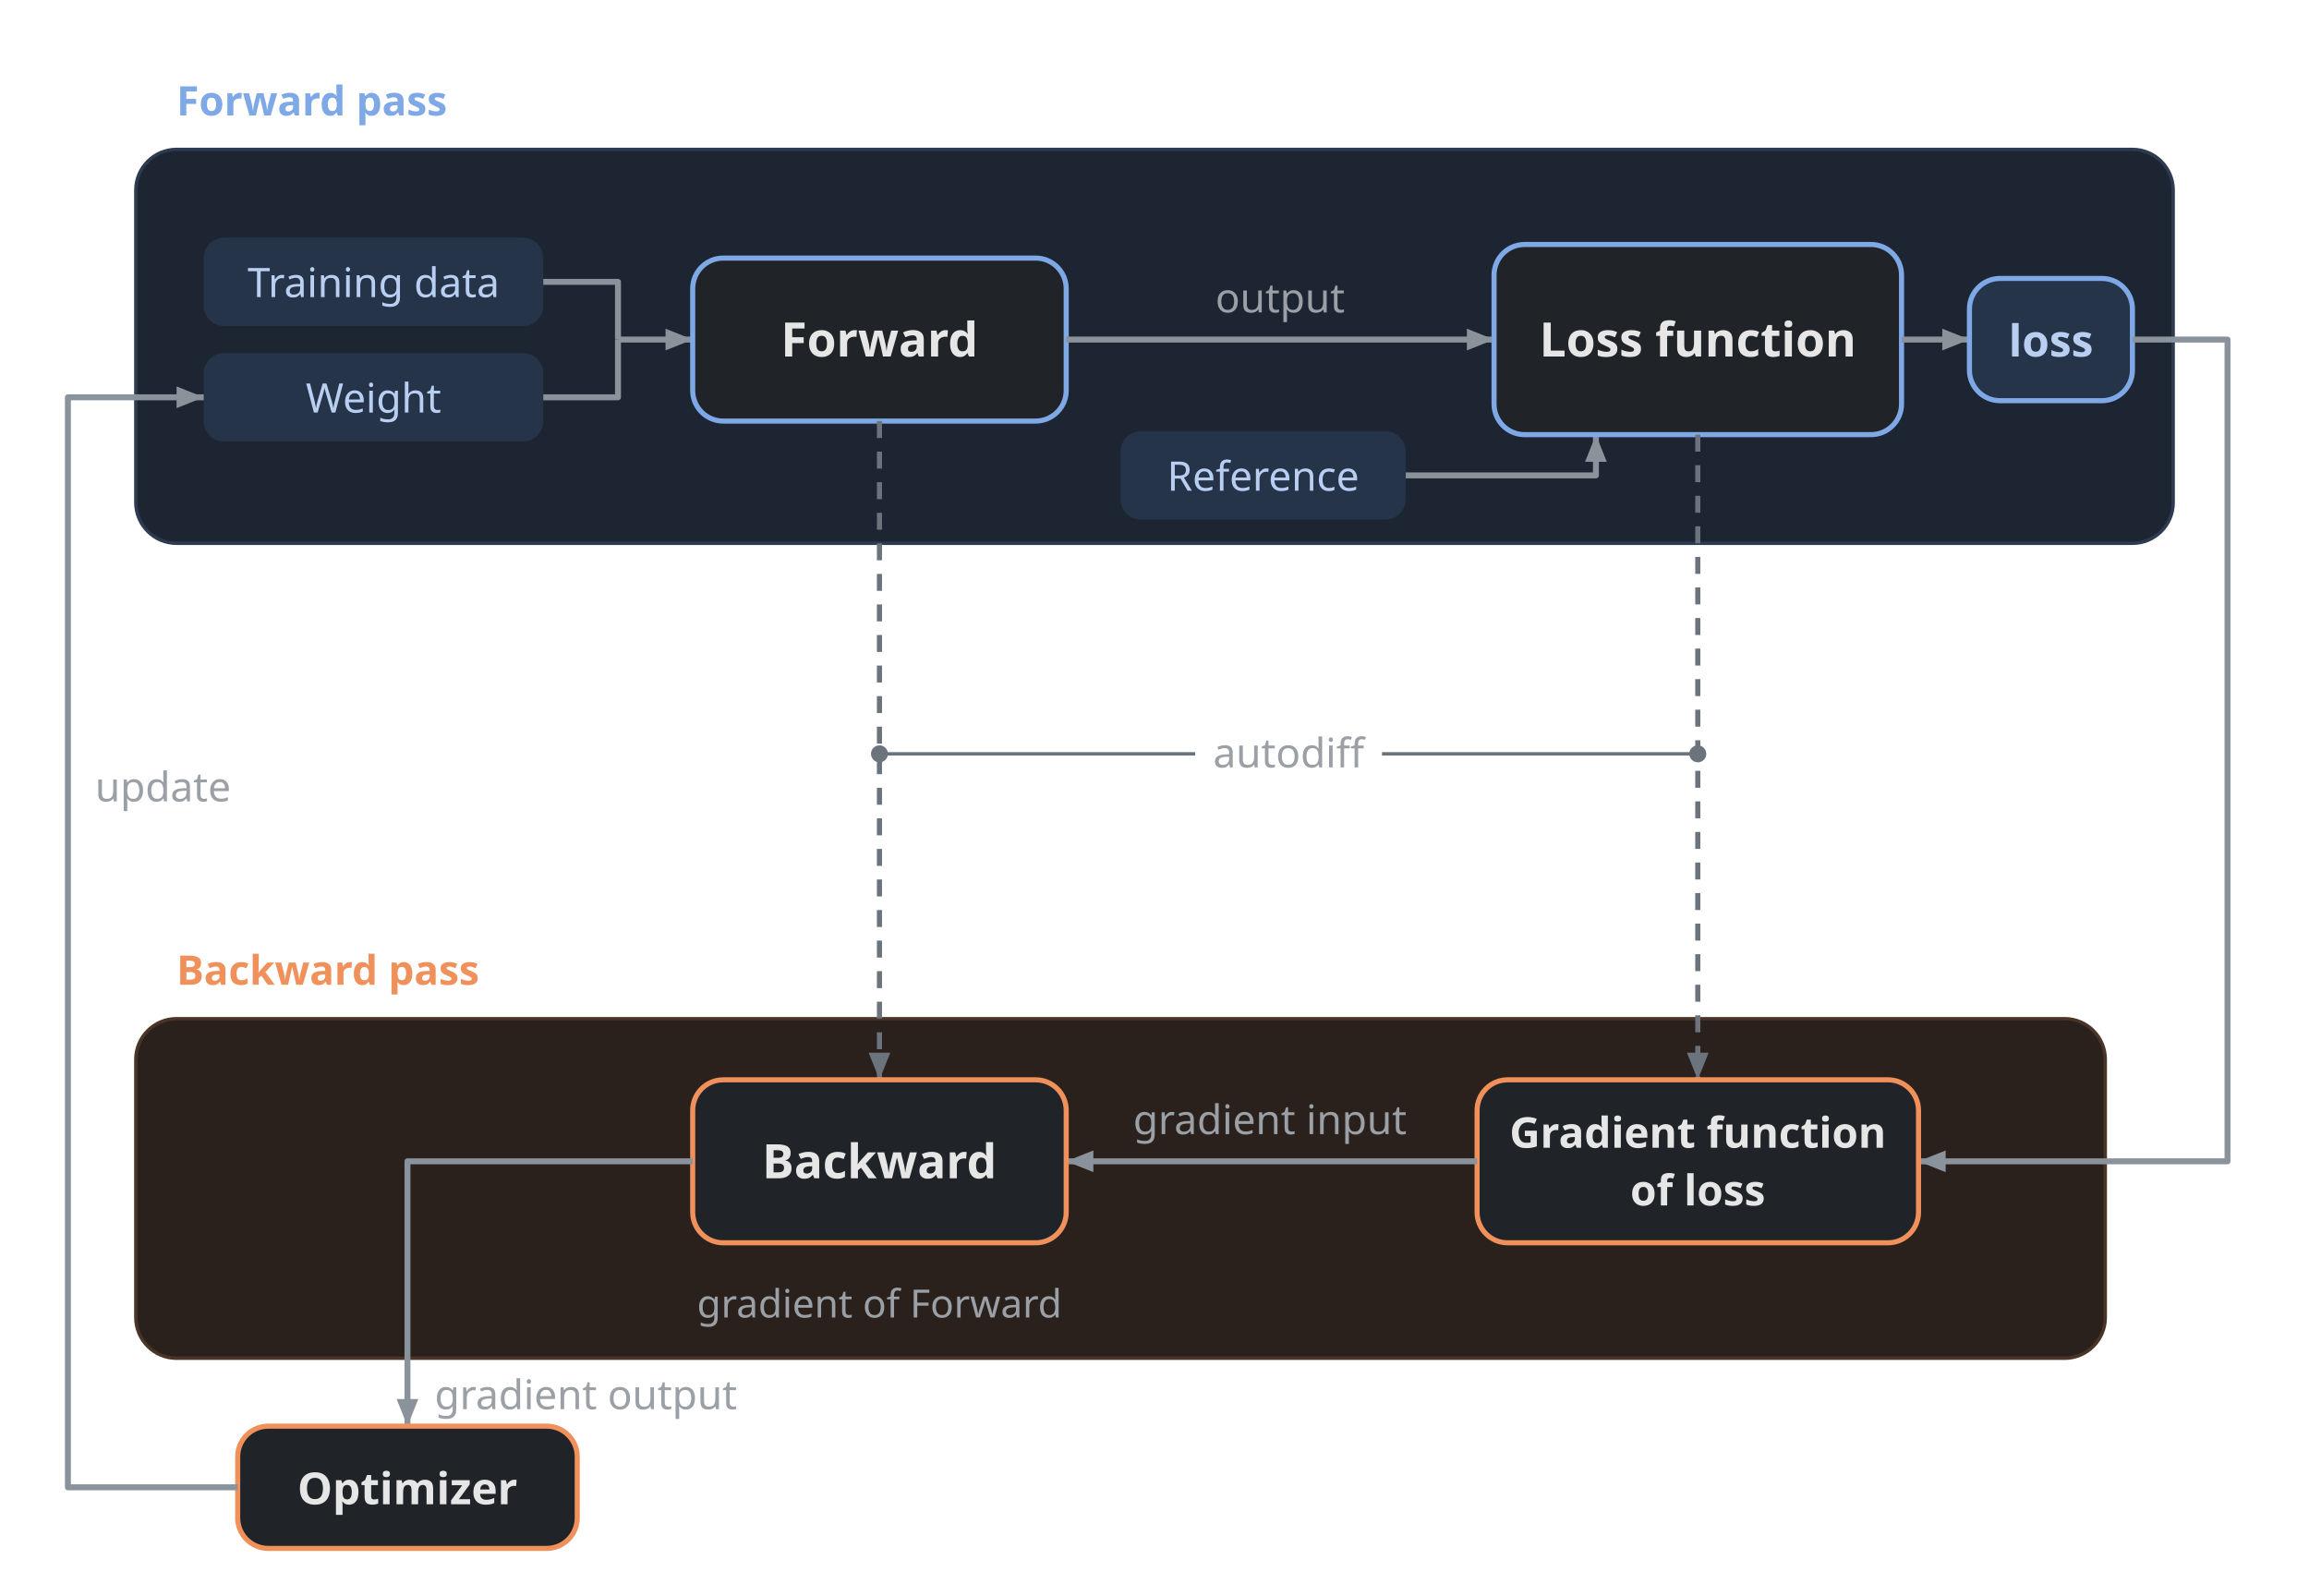
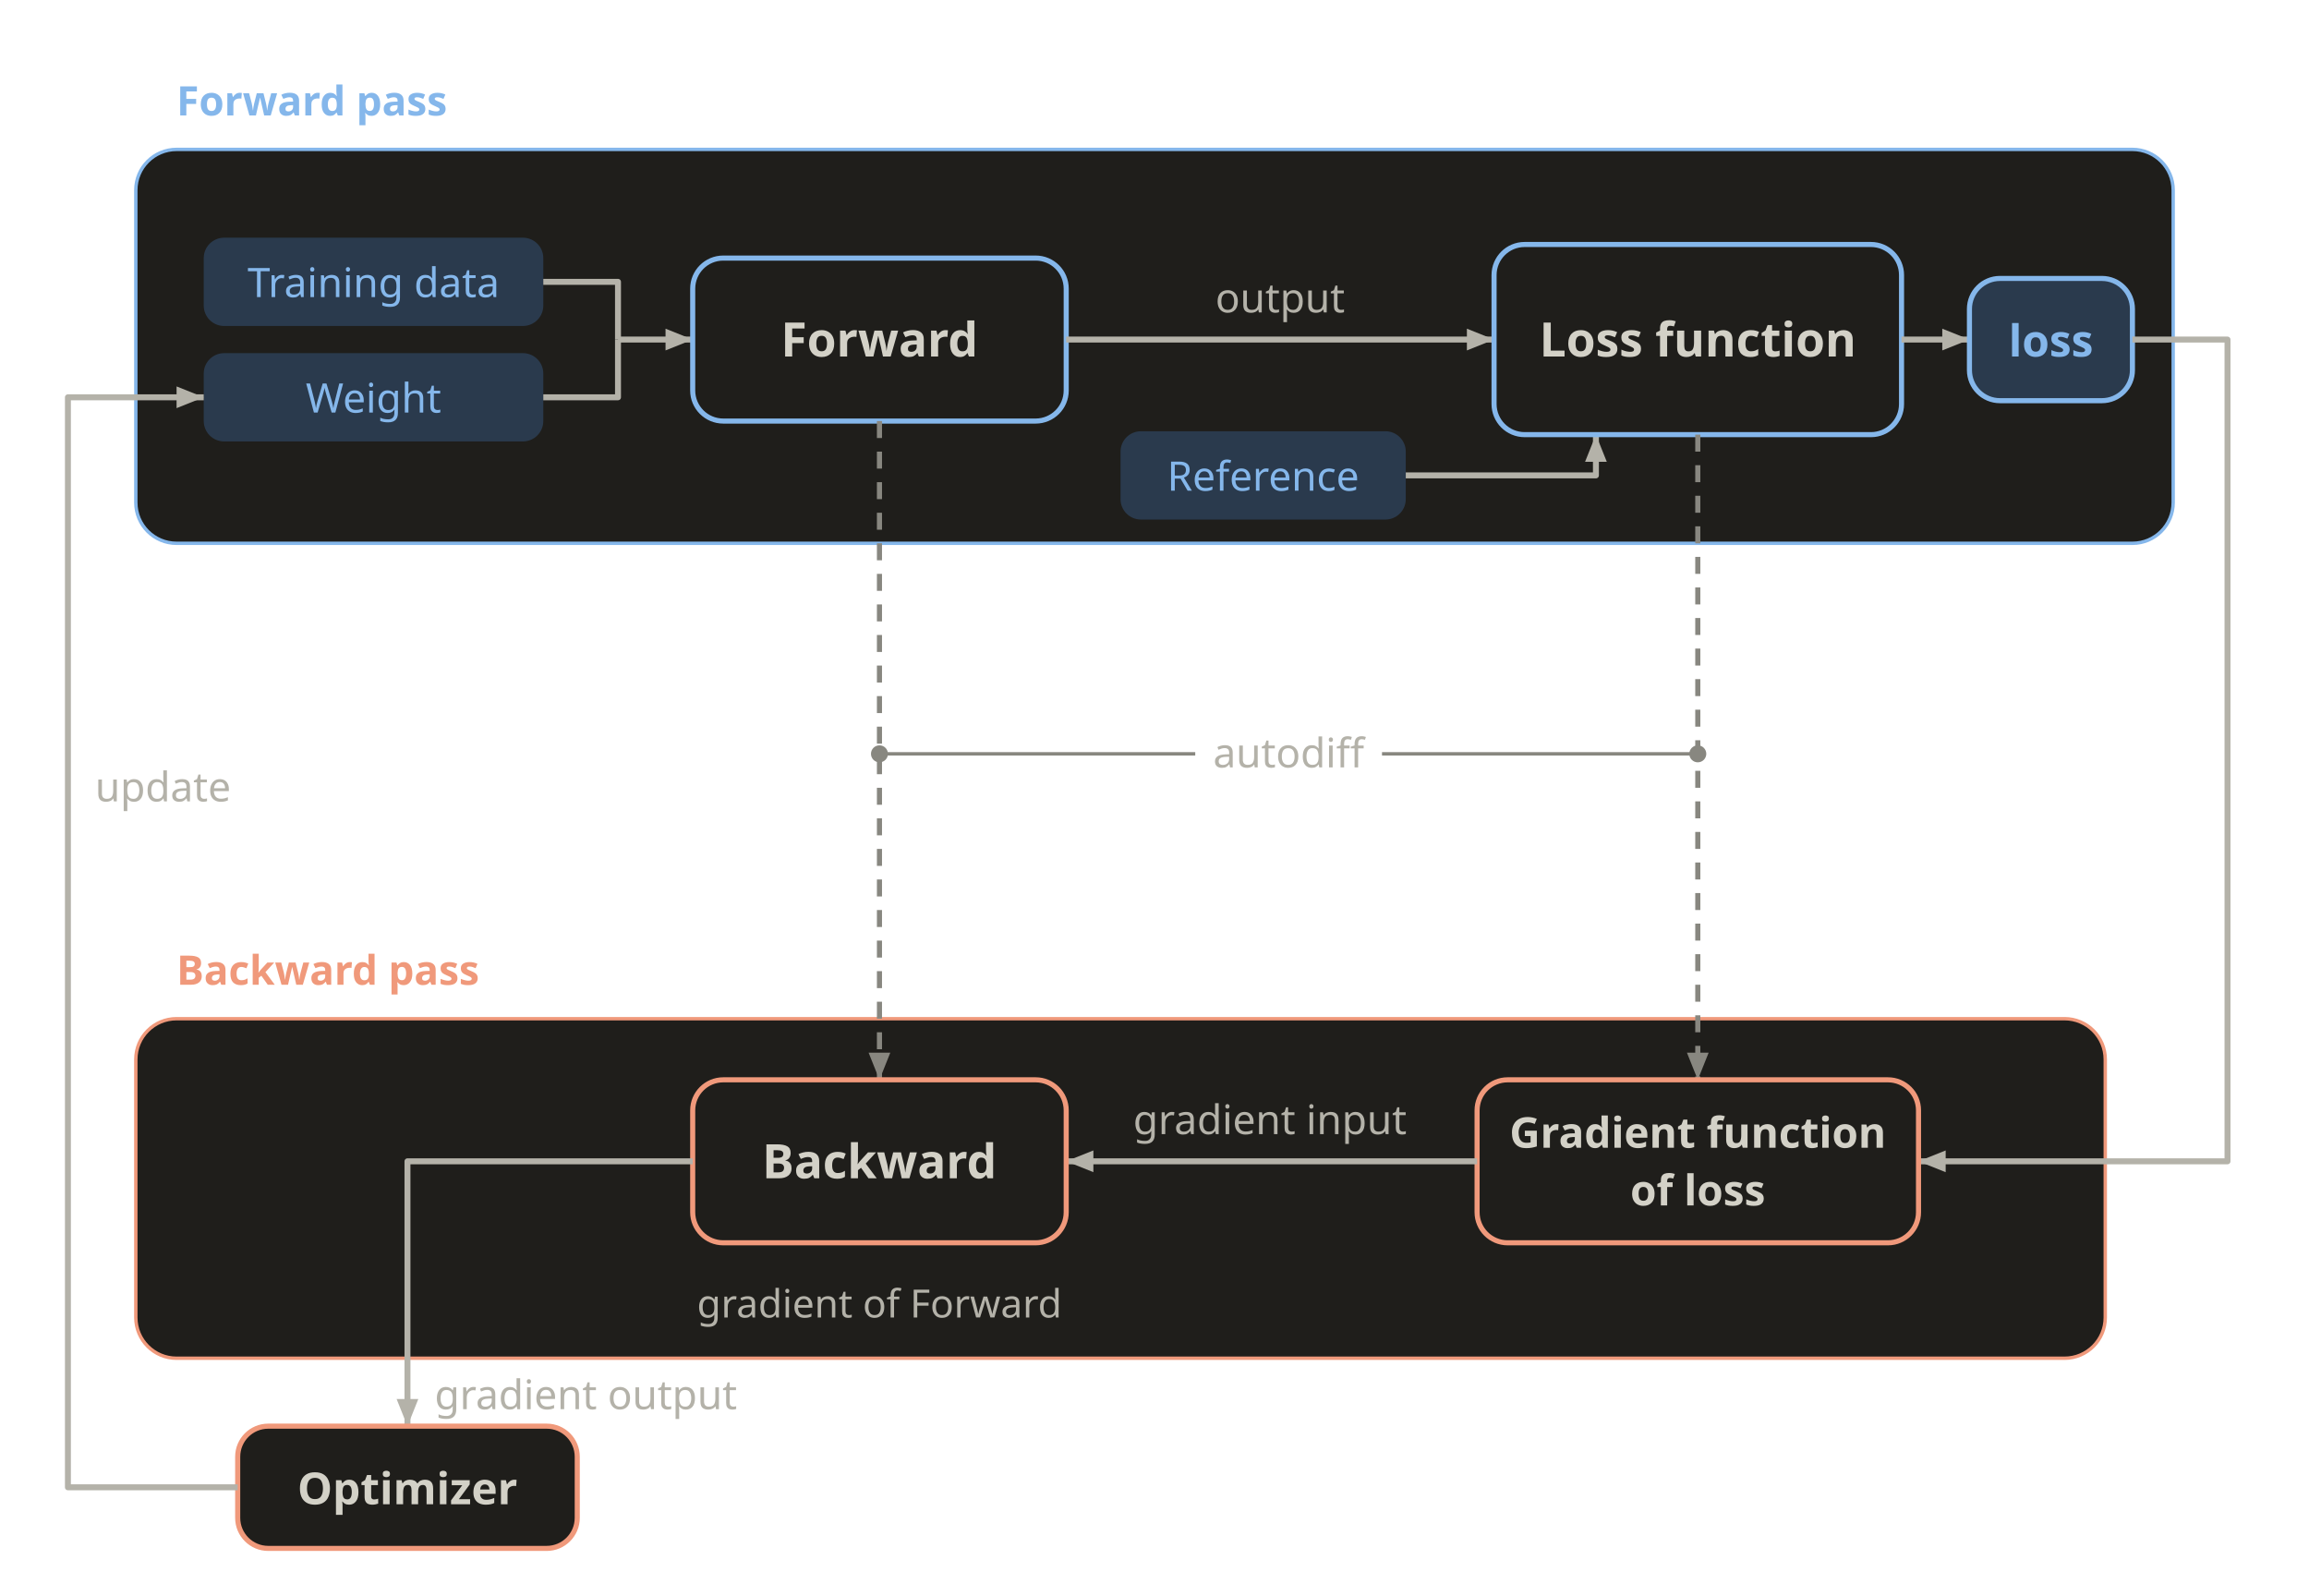
<svg xmlns="http://www.w3.org/2000/svg" viewBox="0 0 680 470" width="680" height="470" font-family="'Pretendard', 'Apple SD Gothic Neo', 'Noto Sans KR', 'Segoe UI', system-ui, -apple-system, sans-serif">
  <defs>
    <marker id="a" viewBox="0 0 10 10" refX="10" refY="5" markerWidth="8" markerHeight="8" markerUnits="userSpaceOnUse" orient="auto">
-       <path d="M0,1 L10,5 L0,9 z" fill="#8a929b" />
+       <path d="M0,1 L10,5 L0,9 z" fill="#B4B2A9" />
    </marker>
    <marker id="ad" viewBox="0 0 10 10" refX="10" refY="5" markerWidth="8" markerHeight="8" markerUnits="userSpaceOnUse" orient="auto">
-       <path d="M0,1 L10,5 L0,9 z" fill="#6b737d" />
+       <path d="M0,1 L10,5 L0,9 z" fill="#888780" />
    </marker>
  </defs>
-   <rect x="40" y="44" width="600" height="116" rx="12" fill="#1d2532" stroke="#2d3a50" />
-   <text x="52" y="34" text-anchor="start" font-size="12" font-weight="600" fill="#7fa9e6">Forward pass</text>
-   <rect x="40" y="300" width="580" height="100" rx="12" fill="#2a211c" stroke="#4a3428" />
-   <text x="52" y="290" text-anchor="start" font-size="12" font-weight="600" fill="#f0915c">Backward pass</text>
-   <rect x="60" y="70" width="100" height="26" rx="6" fill="#26344a" />
-   <text x="110.0" y="87.5" text-anchor="middle" font-size="12" font-weight="400" fill="#b9cff2">Training data</text>
-   <rect x="60" y="104" width="100" height="26" rx="6" fill="#26344a" />
-   <text x="110.0" y="121.5" text-anchor="middle" font-size="12" font-weight="400" fill="#b9cff2">Weight</text>
-   <path d="M160 83 H182 V100" fill="none" stroke="#8a929b" stroke-width="1.75" stroke-linejoin="round" />
-   <path d="M160 117 H182 V100" fill="none" stroke="#8a929b" stroke-width="1.75" stroke-linejoin="round" />
-   <path d="M182 100 H204" fill="none" stroke="#8a929b" stroke-width="1.75" stroke-linejoin="round" marker-end="url(#a)" />
-   <rect x="204" y="76" width="110" height="48" rx="9" fill="#202327" stroke="#7fa9e6" stroke-width="1.5" />
-   <text x="259" y="105" text-anchor="middle" font-size="14" font-weight="600" fill="#e6e6e6">Forward</text>
-   <path d="M314 100 H440" fill="none" stroke="#8a929b" stroke-width="1.75" stroke-linejoin="round" marker-end="url(#a)" />
-   <text x="377" y="92" text-anchor="middle" font-size="12" font-weight="400" fill="#9aa0a6">output</text>
-   <rect x="330" y="127" width="84" height="26" rx="6" fill="#26344a" />
-   <text x="372.0" y="144.5" text-anchor="middle" font-size="12" font-weight="400" fill="#b9cff2">Reference</text>
-   <path d="M414 140 H470 V128" fill="none" stroke="#8a929b" stroke-width="1.75" stroke-linejoin="round" marker-end="url(#a)" />
-   <rect x="440" y="72" width="120" height="56" rx="9" fill="#202327" stroke="#7fa9e6" stroke-width="1.5" />
-   <text x="500" y="105" text-anchor="middle" font-size="14" font-weight="600" fill="#e6e6e6">Loss function</text>
-   <path d="M560 100 H580" fill="none" stroke="#8a929b" stroke-width="1.75" stroke-linejoin="round" marker-end="url(#a)" />
-   <rect x="580" y="82" width="48" height="36" rx="9" fill="#26344a" stroke="#7fa9e6" stroke-width="1.5" />
-   <text x="604" y="105" text-anchor="middle" font-size="13" font-weight="600" fill="#b9cff2">loss</text>
-   <path d="M628 100 H656 V342 H565" fill="none" stroke="#8a929b" stroke-width="1.75" stroke-linejoin="round" marker-end="url(#a)" />
-   <path d="M259 124 V318" fill="none" stroke="#6b737d" stroke-width="1.5" stroke-dasharray="5 4" marker-end="url(#ad)" />
-   <path d="M500 128 V318" fill="none" stroke="#6b737d" stroke-width="1.5" stroke-dasharray="5 4" marker-end="url(#ad)" />
-   <path d="M352 222 H259 M407 222 H500" fill="none" stroke="#6b737d" stroke-width="1" />
-   <circle cx="259" cy="222" r="2.5" fill="#6b737d" />
-   <circle cx="500" cy="222" r="2.5" fill="#6b737d" />
-   <text x="379.5" y="226" text-anchor="middle" font-size="12" font-weight="400" fill="#9aa0a6">autodiff</text>
-   <rect x="435" y="318" width="130" height="48" rx="9" fill="#202327" stroke="#f0915c" stroke-width="1.5" />
-   <text x="500" y="338" text-anchor="middle" font-size="12.5" font-weight="600" fill="#e6e6e6">Gradient function</text>
-   <text x="500" y="355" text-anchor="middle" font-size="12.5" font-weight="600" fill="#e6e6e6">of loss</text>
-   <path d="M435 342 H314" fill="none" stroke="#8a929b" stroke-width="1.75" stroke-linejoin="round" marker-end="url(#a)" />
-   <text x="374" y="334" text-anchor="middle" font-size="12" font-weight="400" fill="#9aa0a6">gradient input</text>
-   <rect x="204" y="318" width="110" height="48" rx="9" fill="#202327" stroke="#f0915c" stroke-width="1.5" />
-   <text x="259" y="347" text-anchor="middle" font-size="14" font-weight="600" fill="#e6e6e6">Backward</text>
-   <text x="259" y="388" text-anchor="middle" font-size="11.5" font-weight="400" fill="#9aa0a6">gradient of Forward</text>
-   <path d="M204 342 H120 V420" fill="none" stroke="#8a929b" stroke-width="1.75" stroke-linejoin="round" marker-end="url(#a)" />
-   <text x="128" y="415" text-anchor="start" font-size="12" font-weight="400" fill="#9aa0a6">gradient output</text>
-   <rect x="70" y="420" width="100" height="36" rx="9" fill="#202327" stroke="#f0915c" stroke-width="1.5" />
-   <text x="120" y="443" text-anchor="middle" font-size="13" font-weight="600" fill="#e6e6e6">Optimizer</text>
-   <path d="M70 438 H20 V117 H60" fill="none" stroke="#8a929b" stroke-width="1.75" stroke-linejoin="round" marker-end="url(#a)" />
-   <text x="28" y="236" text-anchor="start" font-size="12" font-weight="400" fill="#9aa0a6">update</text>
+   <rect x="40" y="44" width="600" height="116" rx="12" fill="#1F1E1B" stroke="#85B7EB" />
+   <text x="52" y="34" text-anchor="start" font-size="12" font-weight="600" fill="#85B7EB">Forward pass</text>
+   <rect x="40" y="300" width="580" height="100" rx="12" fill="#1F1E1B" stroke="#F0997B" />
+   <text x="52" y="290" text-anchor="start" font-size="12" font-weight="600" fill="#F0997B">Backward pass</text>
+   <rect x="60" y="70" width="100" height="26" rx="6" fill="#2A3A4D" />
+   <text x="110.0" y="87.5" text-anchor="middle" font-size="12" font-weight="400" fill="#85B7EB">Training data</text>
+   <rect x="60" y="104" width="100" height="26" rx="6" fill="#2A3A4D" />
+   <text x="110.0" y="121.5" text-anchor="middle" font-size="12" font-weight="400" fill="#85B7EB">Weight</text>
+   <path d="M160 83 H182 V100" fill="none" stroke="#B4B2A9" stroke-width="1.75" stroke-linejoin="round" />
+   <path d="M160 117 H182 V100" fill="none" stroke="#B4B2A9" stroke-width="1.75" stroke-linejoin="round" />
+   <path d="M182 100 H204" fill="none" stroke="#B4B2A9" stroke-width="1.75" stroke-linejoin="round" marker-end="url(#a)" />
+   <rect x="204" y="76" width="110" height="48" rx="9" fill="#1F1E1B" stroke="#85B7EB" stroke-width="1.5" />
+   <text x="259" y="105" text-anchor="middle" font-size="14" font-weight="600" fill="#D3D1C7">Forward</text>
+   <path d="M314 100 H440" fill="none" stroke="#B4B2A9" stroke-width="1.75" stroke-linejoin="round" marker-end="url(#a)" />
+   <text x="377" y="92" text-anchor="middle" font-size="12" font-weight="400" fill="#B4B2A9">output</text>
+   <rect x="330" y="127" width="84" height="26" rx="6" fill="#2A3A4D" />
+   <text x="372.0" y="144.5" text-anchor="middle" font-size="12" font-weight="400" fill="#85B7EB">Reference</text>
+   <path d="M414 140 H470 V128" fill="none" stroke="#B4B2A9" stroke-width="1.75" stroke-linejoin="round" marker-end="url(#a)" />
+   <rect x="440" y="72" width="120" height="56" rx="9" fill="#1F1E1B" stroke="#85B7EB" stroke-width="1.5" />
+   <text x="500" y="105" text-anchor="middle" font-size="14" font-weight="600" fill="#D3D1C7">Loss function</text>
+   <path d="M560 100 H580" fill="none" stroke="#B4B2A9" stroke-width="1.75" stroke-linejoin="round" marker-end="url(#a)" />
+   <rect x="580" y="82" width="48" height="36" rx="9" fill="#2A3A4D" stroke="#85B7EB" stroke-width="1.5" />
+   <text x="604" y="105" text-anchor="middle" font-size="13" font-weight="600" fill="#85B7EB">loss</text>
+   <path d="M628 100 H656 V342 H565" fill="none" stroke="#B4B2A9" stroke-width="1.75" stroke-linejoin="round" marker-end="url(#a)" />
+   <path d="M259 124 V318" fill="none" stroke="#888780" stroke-width="1.5" stroke-dasharray="5 4" marker-end="url(#ad)" />
+   <path d="M500 128 V318" fill="none" stroke="#888780" stroke-width="1.5" stroke-dasharray="5 4" marker-end="url(#ad)" />
+   <path d="M352 222 H259 M407 222 H500" fill="none" stroke="#888780" stroke-width="1" />
+   <circle cx="259" cy="222" r="2.5" fill="#888780" />
+   <circle cx="500" cy="222" r="2.5" fill="#888780" />
+   <text x="379.5" y="226" text-anchor="middle" font-size="12" font-weight="400" fill="#B4B2A9">autodiff</text>
+   <rect x="435" y="318" width="130" height="48" rx="9" fill="#1F1E1B" stroke="#F0997B" stroke-width="1.5" />
+   <text x="500" y="338" text-anchor="middle" font-size="12.5" font-weight="600" fill="#D3D1C7">Gradient function</text>
+   <text x="500" y="355" text-anchor="middle" font-size="12.5" font-weight="600" fill="#D3D1C7">of loss</text>
+   <path d="M435 342 H314" fill="none" stroke="#B4B2A9" stroke-width="1.75" stroke-linejoin="round" marker-end="url(#a)" />
+   <text x="374" y="334" text-anchor="middle" font-size="12" font-weight="400" fill="#B4B2A9">gradient input</text>
+   <rect x="204" y="318" width="110" height="48" rx="9" fill="#1F1E1B" stroke="#F0997B" stroke-width="1.5" />
+   <text x="259" y="347" text-anchor="middle" font-size="14" font-weight="600" fill="#D3D1C7">Backward</text>
+   <text x="259" y="388" text-anchor="middle" font-size="11.5" font-weight="400" fill="#B4B2A9">gradient of Forward</text>
+   <path d="M204 342 H120 V420" fill="none" stroke="#B4B2A9" stroke-width="1.75" stroke-linejoin="round" marker-end="url(#a)" />
+   <text x="128" y="415" text-anchor="start" font-size="12" font-weight="400" fill="#B4B2A9">gradient output</text>
+   <rect x="70" y="420" width="100" height="36" rx="9" fill="#1F1E1B" stroke="#F0997B" stroke-width="1.5" />
+   <text x="120" y="443" text-anchor="middle" font-size="13" font-weight="600" fill="#D3D1C7">Optimizer</text>
+   <path d="M70 438 H20 V117 H60" fill="none" stroke="#B4B2A9" stroke-width="1.75" stroke-linejoin="round" marker-end="url(#a)" />
+   <text x="28" y="236" text-anchor="start" font-size="12" font-weight="400" fill="#B4B2A9">update</text>
</svg>
